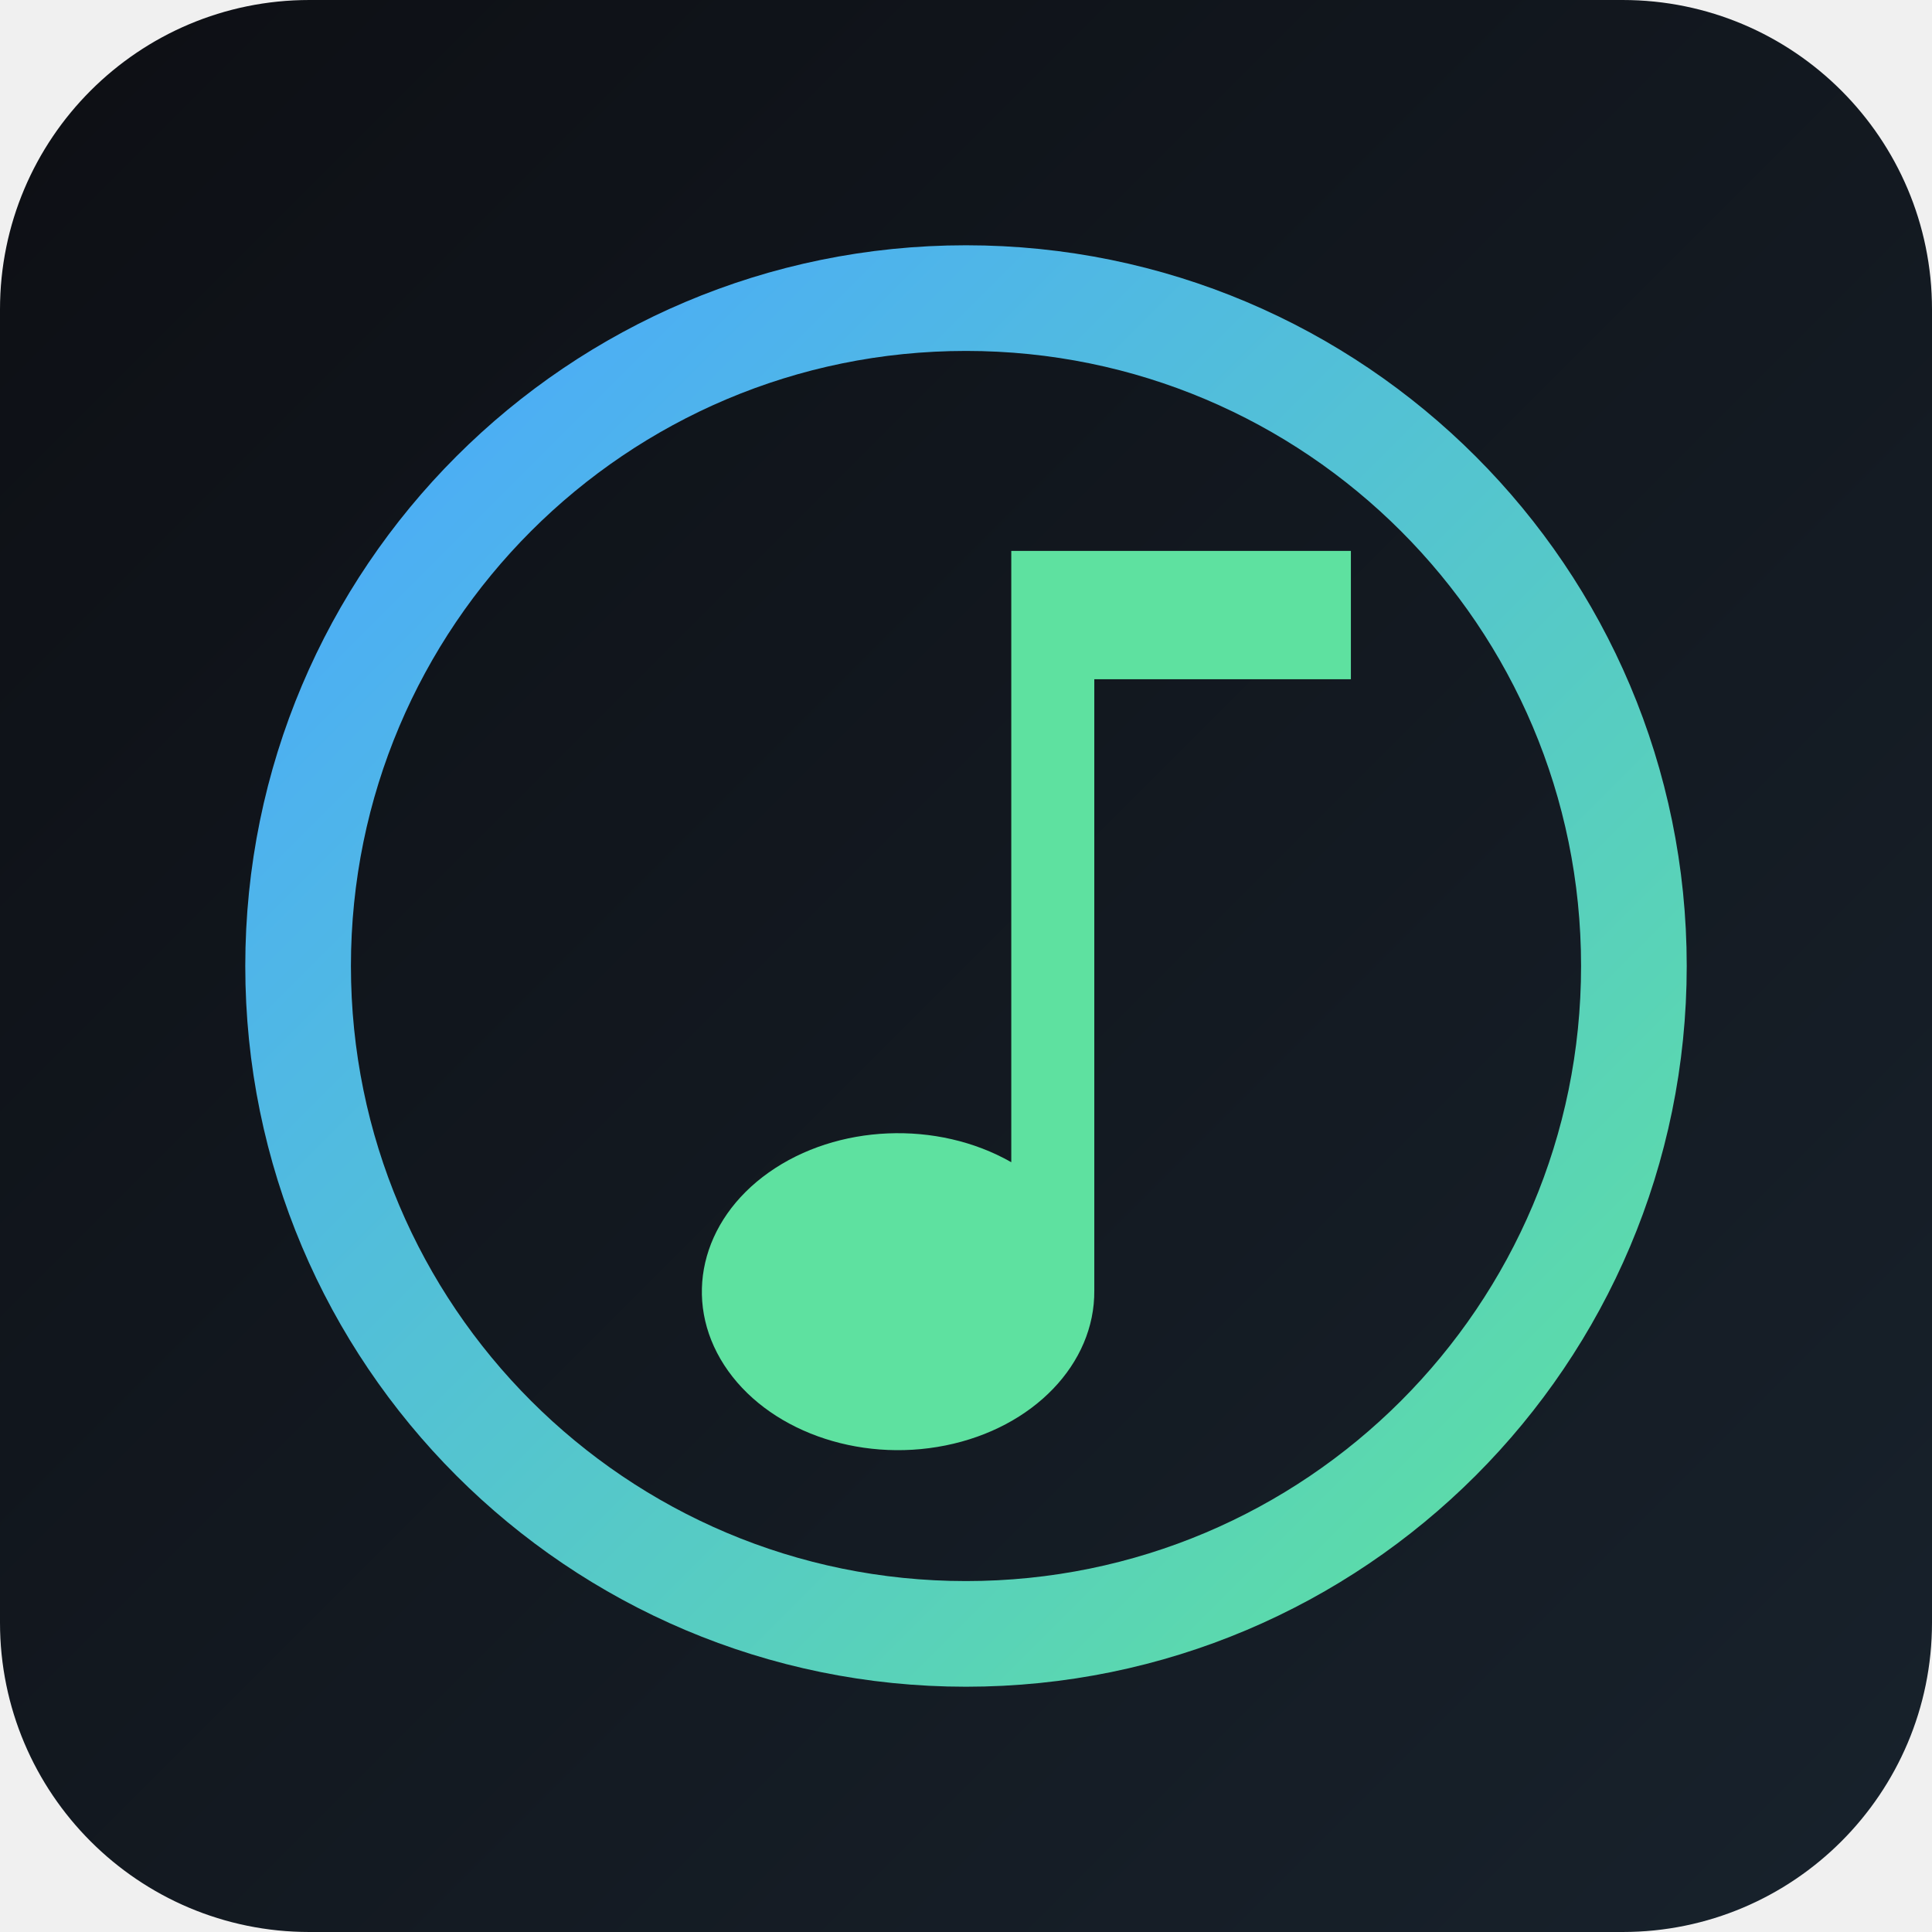
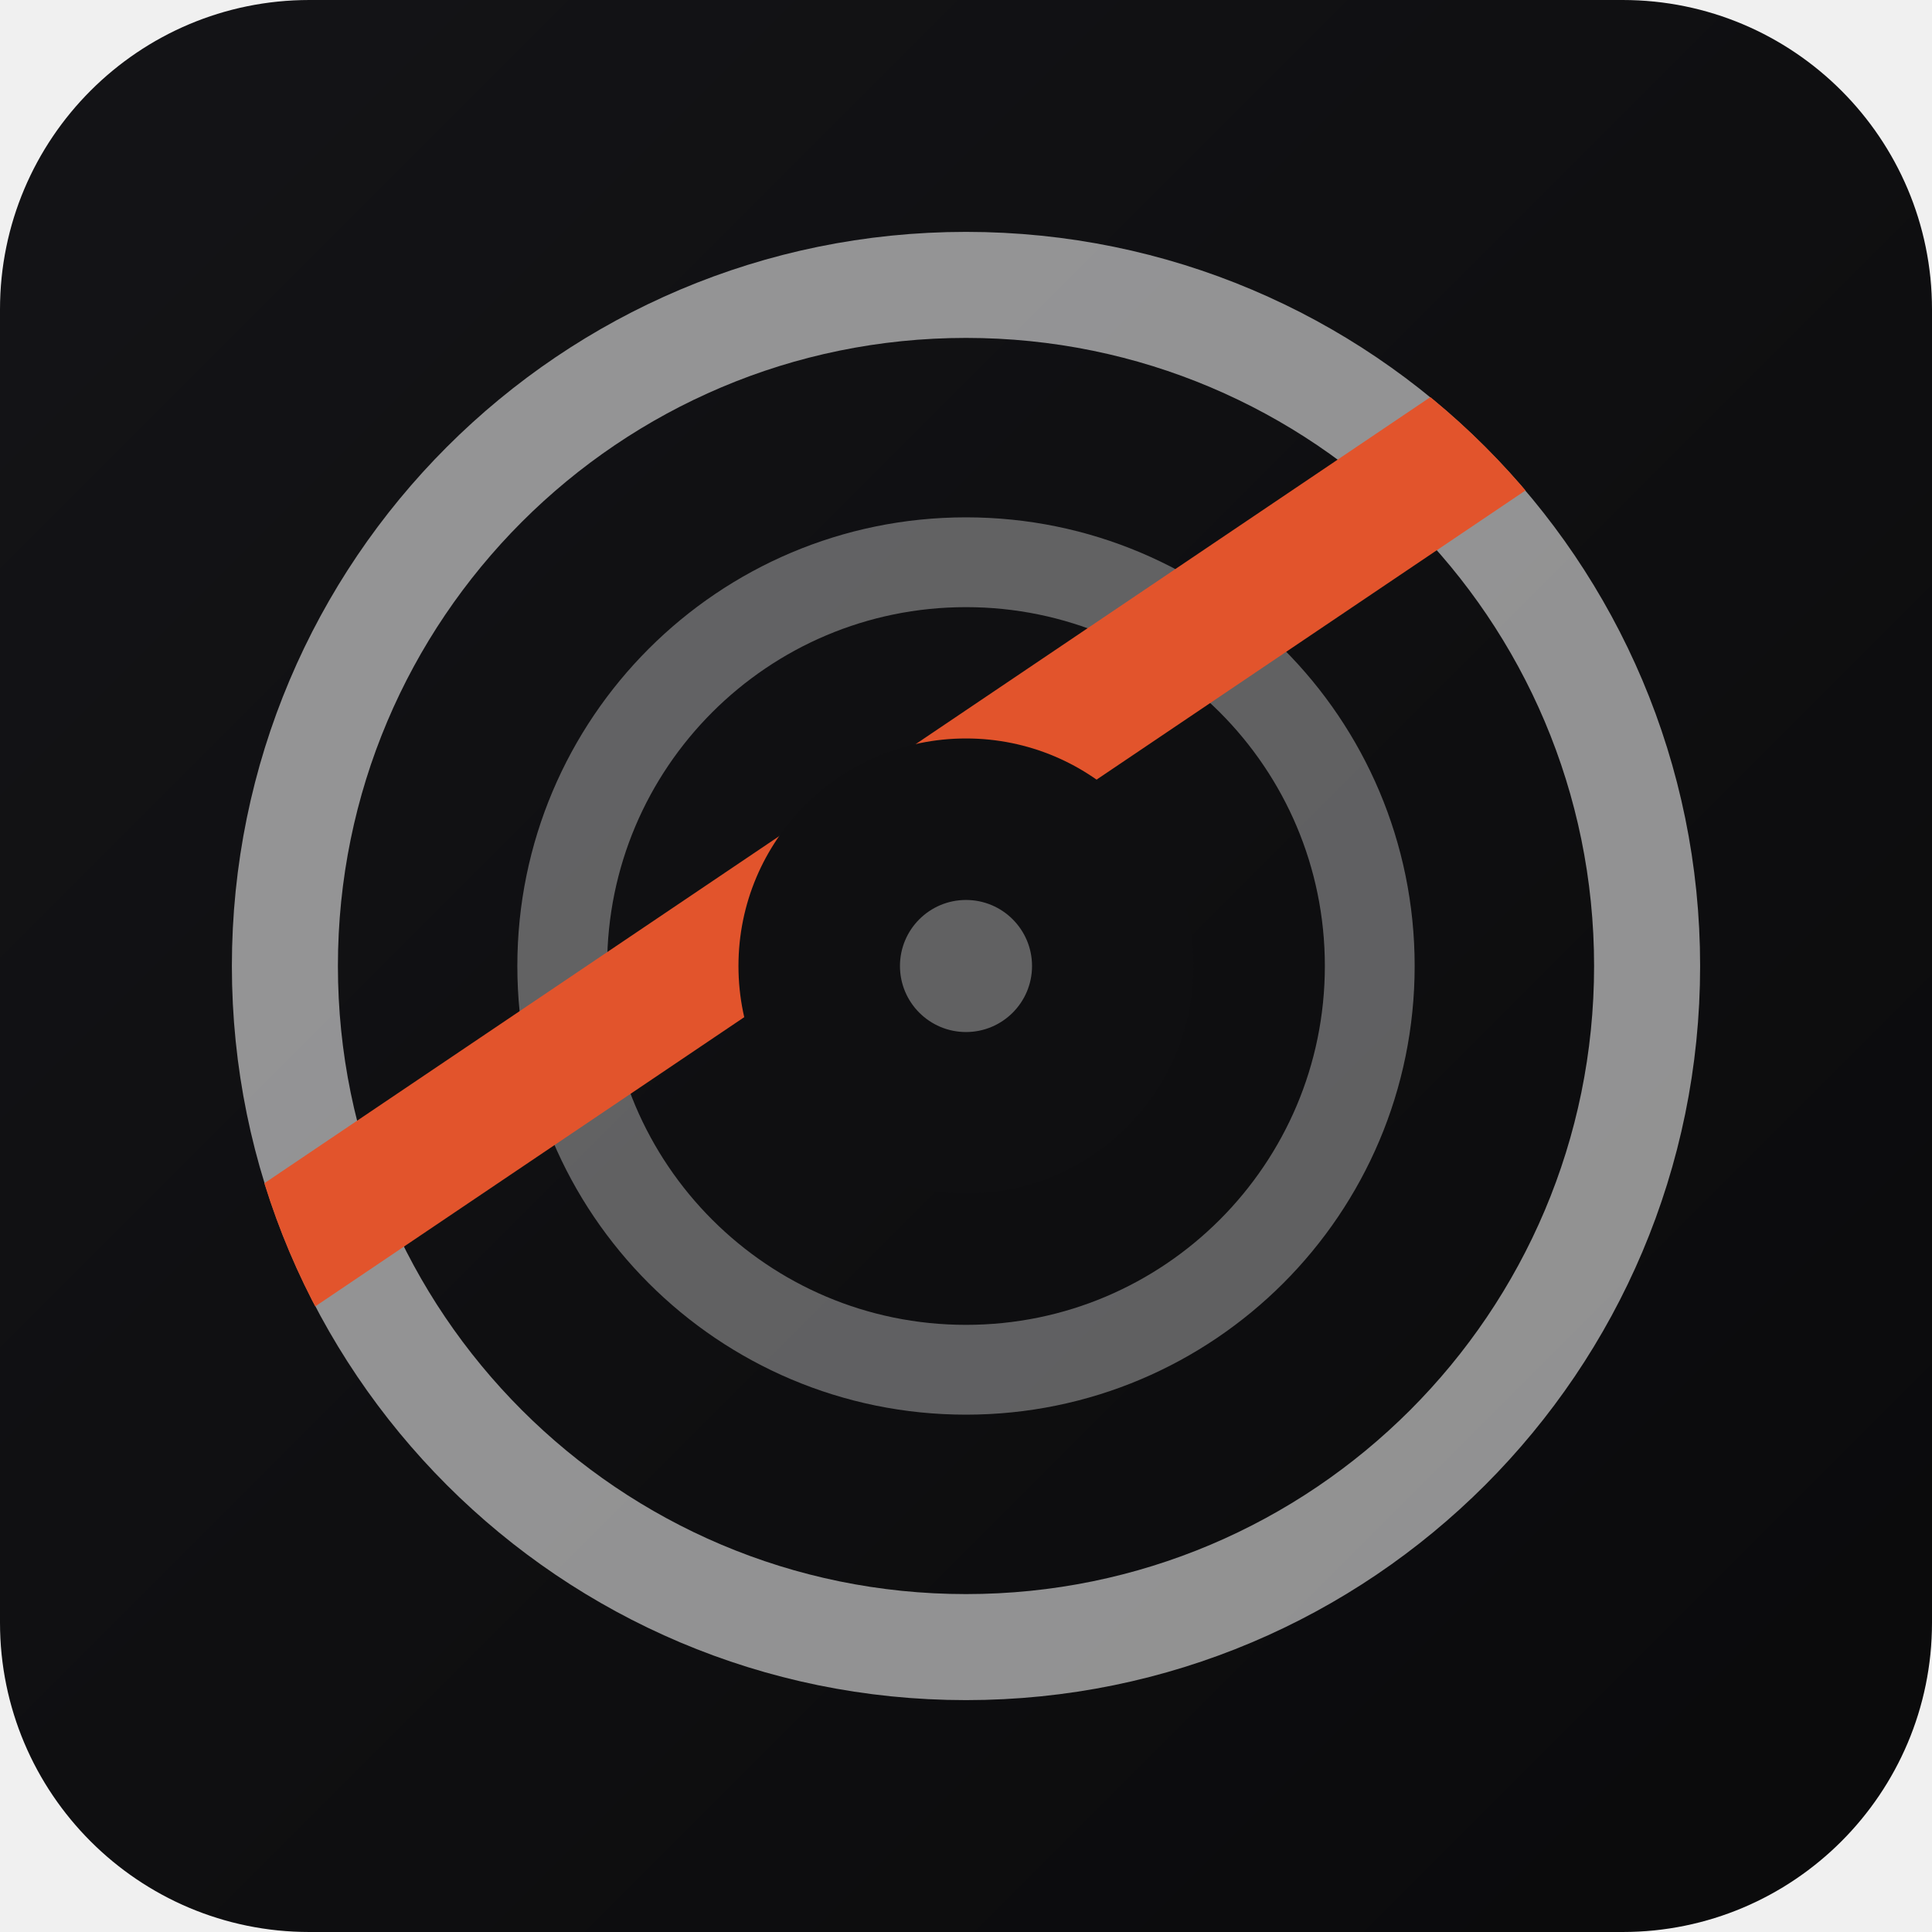
<svg xmlns="http://www.w3.org/2000/svg" viewBox="0 0 512 512" width="512" height="512">
  <defs>
    <linearGradient id="bg" x1="0" y1="0" x2="1" y2="1">
-       <stop offset="0" stop-color="#0d0f14" />
-       <stop offset="1" stop-color="#18222c" />
+       <stop offset="0" stop-color="#141417" />
+       <stop offset="1" stop-color="#0a0a0b" />
    </linearGradient>
-     <linearGradient id="ring" x1="0" y1="0" x2="1" y2="1">
-       <stop offset="0" stop-color="#4aa8ff" />
-       <stop offset="1" stop-color="#5ee1a0" />
-     </linearGradient>
+     <clipPath id="disc">
+       <circle cx="256" cy="256" r="194.6" />
+     </clipPath>
  </defs>
  <rect width="512" height="512" rx="82" fill="url(#bg)" />
-   <circle cx="256" cy="256" r="177" fill="none" stroke="url(#ring)" stroke-width="28" />
-   <path fill="#5ee1a0" d="M290 146h68v34h-68v162a52 42 0 1 1-22-34V146z" />
+   <circle cx="256" cy="256" r="180.5" fill="none" stroke="#ffffff" stroke-opacity=".55" stroke-width="28.1" />
+   <circle cx="256" cy="256" r="107" fill="none" stroke="#ffffff" stroke-opacity=".34" stroke-width="23.8" />
+   <g clip-path="url(#disc)">
+     <path d="M57.5 342.9 451.9 77.0" fill="none" stroke="#e2542c" stroke-width="34.6" />
+   </g>
+   <circle cx="256" cy="256" r="60.3" fill="#0f0f11" />
+   <circle cx="256" cy="256" r="17.5" fill="#ffffff" fill-opacity=".34" />
</svg>
